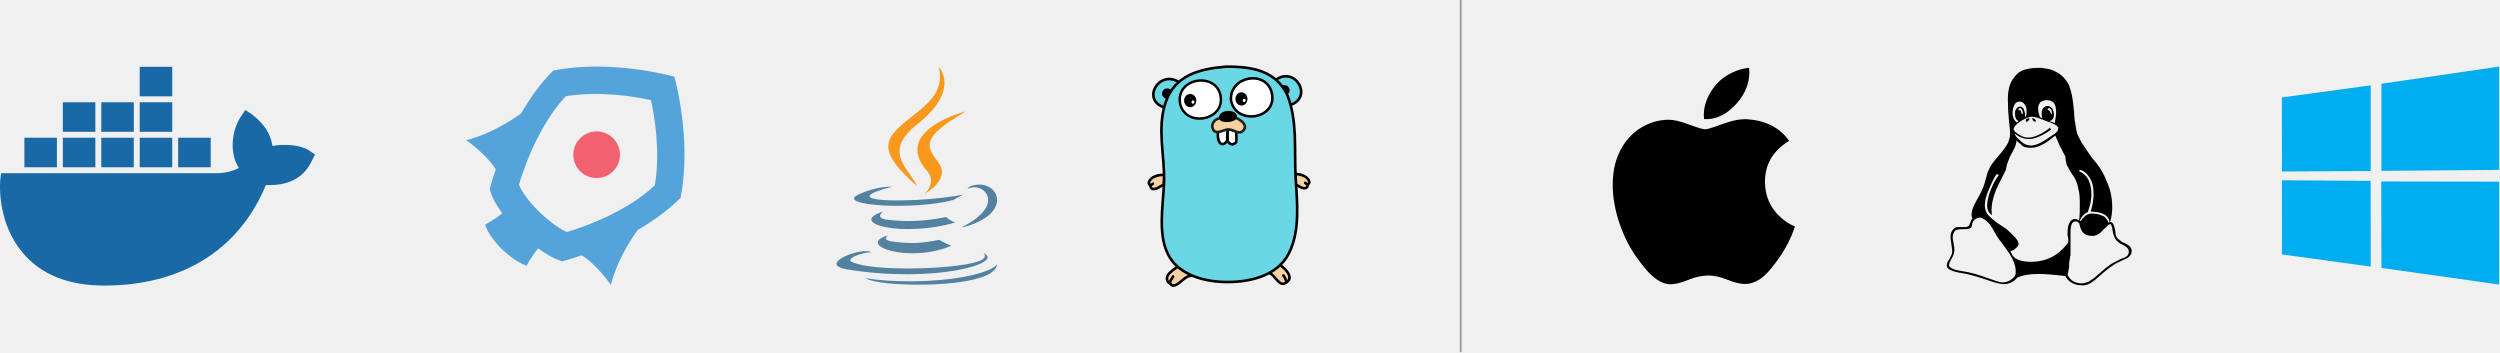
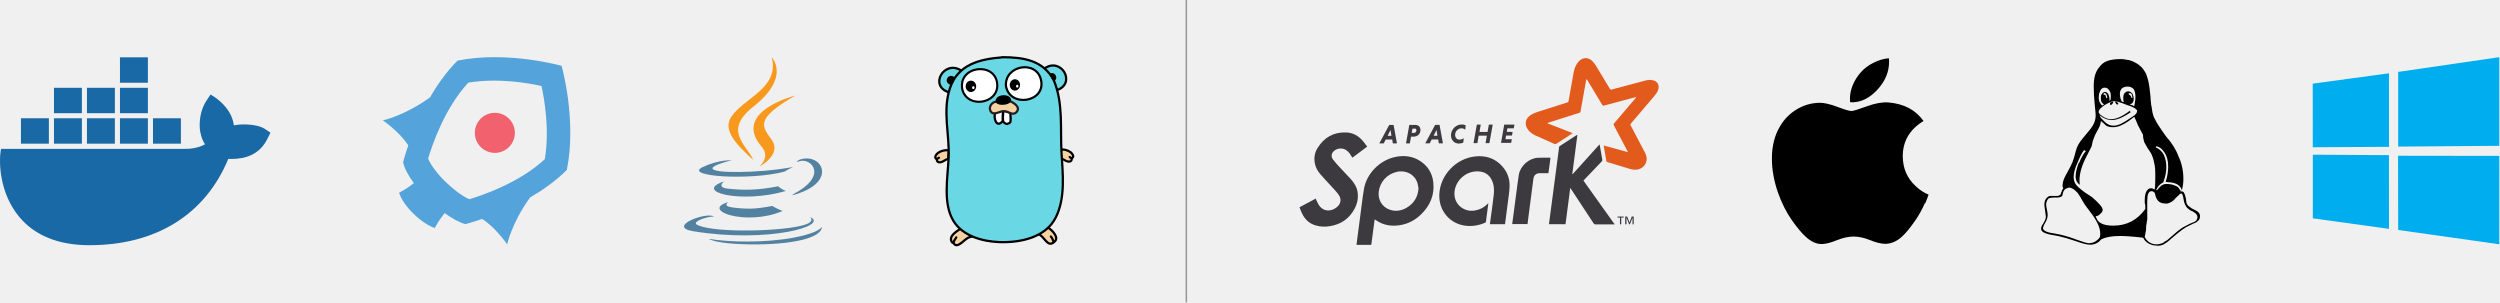
- <svg xmlns="http://www.w3.org/2000/svg" viewBox="0 0 2854 402">
+ <svg xmlns="http://www.w3.org/2000/svg" viewBox="0 0 3324 402">
  <g fill="none" fill-rule="evenodd">
-     <path stroke="#979797" stroke-width="2" d="M1667.498 1v400" stroke-linecap="square" />
-     <path fill="#F6D2A2" stroke="#000" stroke-width="3" d="M1313.214 211.355c.36 7.415 7.768 3.984 11.123 1.666 3.185-2.2 4.116-.37 4.396-4.71.184-2.85.512-5.71.35-8.57-4.816-.43-10.05.71-14 3.59-2.035 1.48-5.85 6.2-1.866 8.05" stroke-linecap="round" />
-     <path fill="#C6B198" stroke="#000" stroke-width="3" d="M1313.214 211.355c1.078-.402 2.22-.686 2.952-1.66" stroke-linecap="round" />
-     <path fill="#6AD7E5" stroke="#000" stroke-width="3" d="M1330.334 123.012c-28.39-7.983-7.28-44.098 15.518-29.244l-15.518 29.244zm126.13-31.954c22.47-15.783 42.775 19.826 16.66 28.785l-16.66-28.785z" stroke-linecap="round" />
-     <path fill="#F6D2A2" stroke="#000" stroke-width="3" d="M1461.296 302.62c5.708 3.532 16.14 14.21 7.578 19.39-8.227 7.532-12.83-8.268-20.05-10.458 3.108-4.223 7.05-8.074 12.472-8.93z" stroke-linecap="round" />
-     <path stroke="#000" stroke-width="3" d="M1468.874 322.008c-1.27-2.523-1.695-5.47-3.814-7.504" stroke-linecap="round" />
-     <path fill="#F6D2A2" stroke="#000" stroke-width="3" d="M1359.328 314.69c-6.7 1.036-10.47 7.08-16.055 10.15-5.263 3.136-7.276-1.006-7.75-1.847-.825-.377-.756.35-2.03-.932-4.877-7.69 5.084-13.32 10.272-17.15 7.225-1.46 11.753 4.8 15.562 9.78z" stroke-linecap="round" />
-     <path stroke="#000" stroke-width="3" d="M1335.524 322.992c.254-2.934 2.58-4.9 3.69-7.38" stroke-linecap="round" />
-     <path fill="#000" fill-rule="nonzero" d="M1331.518 113.037c-3.745-1.98-6.492-4.672-4.202-9.004 2.12-4.01 6.062-3.574 9.807-1.593l-5.605 10.598zm135.69-3.766c3.745-1.98 6.492-4.67 4.2-9-2.117-4.01-6.058-3.57-9.806-1.59l5.608 10.6h-.003z" />
-     <path fill="#F6D2A2" stroke="#000" stroke-width="3" d="M1492.988 210.413c-.36 7.415-7.768 3.984-11.123 1.667-3.187-2.202-4.12-.372-4.397-4.716-.184-2.855-.514-5.71-.353-8.576 4.816-.433 10.053.71 14 3.583 2.035 1.48 5.85 6.2 1.867 8.05" stroke-linecap="round" />
-     <path fill="#C6B198" stroke="#000" stroke-width="3" d="M1492.988 210.413c-1.078-.4-2.22-.686-2.952-1.66" stroke-linecap="round" />
-     <path fill="#6AD7E5" stroke="#000" stroke-width="3" d="M1400.256 76.058c28.42 0 55.063 4.065 68.95 31.37 12.467 30.605 8.034 63.608 9.935 95.954 1.64 27.773 5.26 59.86-7.63 85.598-13.55 27.076-47.42 33.89-75.33 32.89-21.92-.786-48.39-7.937-60.76-27.96-14.51-23.494-7.64-58.428-6.59-84.568 1.25-30.965-8.39-62.03 1.79-92.326 10.56-31.43 39.02-38.535 69.65-40.96" stroke-linecap="round" />
-     <path fill="#FFF" stroke="#000" stroke-width="2.908" d="M1405.274 114.21c5.102 29.663 53.588 21.82 46.624-8.096-6.245-26.826-48.32-19.4-46.624 8.097" stroke-linecap="round" />
-     <path fill="#FFF" stroke="#000" stroke-width="2.821" d="M1347.333 119.008c6.613 25.824 47.96 19.213 46.4-6.69-1.867-31.025-52.723-25.04-46.4 6.69" stroke-linecap="round" />
-     <path fill="#FFF" stroke="#000" stroke-width="3" d="M1411.123 149.805c.022 3.856.876 8.186.147 12.288-.984 1.86-2.915 2.058-4.58 2.81-2.303-.36-4.238-1.873-5.162-4.026-.59-4.683.22-9.217.37-13.9l9.223 2.828h.01z" stroke-linecap="round" />
-     <g fill-rule="nonzero" transform="translate(1351.522 107.073)">
-       <ellipse cx="7.215" cy="7.723" fill="#000" rx="6.982" ry="7.562" />
-       <ellipse cx="10.39" cy="9.43" fill="#FFF" rx="1.646" ry="1.922" />
+     <path stroke="#979797" stroke-width="2" d="M1577.38 1v400" stroke-linecap="square" />
+     <path fill="#F6D2A2" stroke="#000" stroke-width="3" d="M1245.42 211.35c.36 7.42 7.76 4 11.12 1.67 3.18-2.2 4.12-.37 4.4-4.7.18-2.87.5-5.72.35-8.6-4.9-.42-10.1.72-14.1 3.6-2.1 1.47-5.9 6.2-1.9 8.04" stroke-linecap="round" />
+     <path fill="#C6B198" stroke="#000" stroke-width="3" d="M1245.42 211.35c1.07-.4 2.22-.68 2.95-1.66" stroke-linecap="round" />
+     <path fill="#6AD7E5" stroke="#000" stroke-width="3" d="M1262.54 123c-28.4-7.97-7.28-44.1 15.5-29.23l-15.5 29.24zm126.13-31.94c22.47-15.78 42.77 19.82 16.66 28.78l-16.66-28.78z" stroke-linecap="round" />
+     <path fill="#F6D2A2" stroke="#000" stroke-width="3" d="M1393.5 302.62c5.7 3.53 16.14 14.2 7.58 19.4-8.23 7.52-12.83-8.28-20.06-10.47 3.1-4.22 7.06-8.07 12.48-8.93z" stroke-linecap="round" />
+     <path stroke="#000" stroke-width="3" d="M1401.08 322c-1.27-2.52-1.7-5.46-3.82-7.5" stroke-linecap="round" />
+     <path fill="#F6D2A2" stroke="#000" stroke-width="3" d="M1291.53 314.7c-6.7 1.03-10.47 7.07-16.05 10.14-5.27 3.14-7.28-1-7.76-1.85-.82-.4-.75.3-2.02-1-4.88-7.7 5.08-13.4 10.27-17.2 7.22-1.5 11.75 4.8 15.56 9.8z" stroke-linecap="round" />
+     <path stroke="#000" stroke-width="3" d="M1267.73 323c.25-2.94 2.58-4.9 3.7-7.4" stroke-linecap="round" />
+     <path fill="#000" fill-rule="nonzero" d="M1263.72 113.04c-3.74-1.98-6.5-4.67-4.2-9 2.12-4.02 6.06-3.58 9.8-1.6l-5.6 10.6zm135.7-3.77c3.73-1.98 6.48-4.67 4.2-9-2.13-4-6.07-3.58-9.82-1.6l5.6 10.6z" />
+     <path fill="#F6D2A2" stroke="#000" stroke-width="3" d="M1425.2 210.4c-.37 7.43-7.78 4-11.13 1.68-3.2-2.2-4.12-.37-4.4-4.72-.18-2.85-.5-5.7-.35-8.57 4.8-.5 10.05.7 14 3.5 2.03 1.5 5.85 6.2 1.86 8" stroke-linecap="round" />
+     <path fill="#C6B198" stroke="#000" stroke-width="3" d="M1425.2 210.4c-1.1-.4-2.23-.67-2.96-1.65" stroke-linecap="round" />
+     <path fill="#6AD7E5" stroke="#000" stroke-width="3" d="M1332.46 76.06c28.42 0 55.06 4.06 68.95 31.37 12.5 30.6 8.1 63.6 10 95.95 1.7 27.77 5.3 59.86-7.6 85.6-13.5 27.08-47.4 33.9-75.3 32.9-21.9-.8-48.4-7.95-60.7-27.97-14.5-23.4-7.6-58.4-6.5-84.5 1.3-30.9-8.4-62 1.8-92.3 10.6-31.4 39.1-38.5 69.7-40.9" stroke-linecap="round" />
+     <path fill="#FFF" stroke="#000" stroke-width="2.91" d="M1337.48 114.2c5.1 29.67 53.58 21.83 46.62-8.1-6.24-26.8-48.32-19.4-46.62 8.1" stroke-linecap="round" />
+     <path fill="#FFF" stroke="#000" stroke-width="2.82" d="M1279.54 119c6.6 25.83 47.95 19.22 46.4-6.68-1.87-31.03-52.73-25.04-46.4 6.7" stroke-linecap="round" />
+     <path fill="#FFF" stroke="#000" stroke-width="3" d="M1343.33 149.8c.02 3.86.87 8.2.14 12.3-.98 1.85-2.9 2.05-4.58 2.8-2.3-.36-4.3-1.87-5.2-4.02-.6-4.7.2-9.22.3-13.9l9.2 2.83z" stroke-linecap="round" />
+     <g fill-rule="nonzero" transform="translate(1283.724 107.073)">
+       <ellipse cx="7.21" cy="7.72" fill="#000" rx="6.98" ry="7.56" />
+       <ellipse cx="10.39" cy="9.43" fill="#FFF" rx="1.65" ry="1.92" />
    </g>
-     <g fill-rule="nonzero" transform="translate(1409.902 105.19)">
-       <ellipse cx="7.331" cy="7.723" fill="#000" rx="6.865" ry="7.562" />
-       <ellipse cx="10.454" cy="9.43" fill="#FFF" rx="1.619" ry="1.922" />
+     <g fill-rule="nonzero" transform="translate(1342.104 105.19)">
+       <ellipse cx="7.33" cy="7.72" fill="#000" rx="6.87" ry="7.56" />
+       <ellipse cx="10.45" cy="9.43" fill="#FFF" rx="1.62" ry="1.92" />
    </g>
-     <path fill="#FFF" stroke="#000" stroke-width="3" d="M1391.172 149.385c-3.046 7.382 1.7 22.145 9.964 11.256-.59-4.68.22-9.21.37-13.9l-10.334 2.65z" stroke-linecap="round" />
+     <path fill="#FFF" stroke="#000" stroke-width="3" d="M1323.37 149.4c-3.04 7.37 1.7 22.13 9.97 11.24-.6-4.68.22-9.22.37-13.9l-10.3 2.65z" stroke-linecap="round" />
    <g fill-rule="nonzero">
-       <path fill="#F6D2A2" stroke="#231F20" stroke-width="3" d="M1392.214 135.168c-5.677.484-10.318 7.235-7.366 12.575 3.91 7.073 12.635-.626 18.07.096 6.254.12 11.38 6.61 16.403 1.17 5.59-6.05-2.4-11.95-8.65-14.58l-18.45.73z" stroke-linecap="round" />
-       <path fill="#000" d="M1391.5 134.872c-.42-9.835 18.332-11.065 20.547-2.832 2.21 8.21-19.624 10.118-20.547 2.83-.737-5.824 0 0 0 0v.002z" />
+       <path fill="#F6D2A2" stroke="#231F20" stroke-width="3" d="M1324.42 135.17c-5.68.48-10.32 7.23-7.37 12.57 3.9 7.08 12.63-.62 18.07.1 6.25.13 11.38 6.6 16.4 1.17 5.6-6-2.4-11.9-8.65-14.5l-18.45.8z" stroke-linecap="round" />
+       <path fill="#000" d="M1323.7 134.87c-.42-9.83 18.33-11.06 20.55-2.83 2.2 8.2-19.62 10.12-20.55 2.83-.73-5.82 0 0 0 0z" />
    </g>
    <g fill-rule="nonzero">
-       <path fill="#5382A1" d="M1014.063 268.63s-9.504 5.528 6.765 7.398c19.71 2.246 29.785 1.924 51.506-2.185 0 0 5.71 3.58 13.686 6.677-48.693 20.87-110.202-1.213-71.957-11.9v.01zm-5.95-27.243s-10.66 7.89 5.622 9.574c21.055 2.18 37.683 2.35 66.456-3.19 0 0 3.98 4.04 10.24 6.24-58.87 17.22-124.44 1.36-82.31-12.62v.01z" />
-       <path fill="#F8981D" d="M1058.275 195.202c11.998 13.813-3.153 26.243-3.153 26.243s30.465-15.727 16.474-35.42c-13.067-18.363-23.088-27.488 31.162-58.95 0 0-85.154 21.265-44.483 68.128" />
-       <path fill="#5382A1" d="M1122.675 288.774s7.034 5.795-7.746 10.28c-28.12 8.513-116.99 11.084-141.68.338-8.88-3.862 7.76-9.218 13-10.343 5.45-1.19 8.58-.97 8.58-.97-9.88-6.95-63.8 13.65-27.4 19.55 99.27 16.09 180.97-7.26 155.22-18.87m-104.03-75.6s-45.21 10.74-16.01 14.63c12.33 1.65 36.9 1.28 59.8-.64 18.71-1.58 37.49-4.94 37.49-4.94s-6.6 2.82-11.37 6.08c-45.91 12.07-134.59 6.46-109.06-5.89 21.59-10.44 39.15-9.26 39.15-9.26m81.09 45.32c46.66-24.25 25.09-47.56 10.03-44.42-3.7.76-5.34 1.43-5.34 1.43s1.36-2.15 3.98-3.08c29.79-10.48 52.7 30.89-9.62 47.28 0 0 .72-.65.94-1.23" />
-       <path fill="#F8981D" d="M1071.596 76.268s25.845 25.853-24.513 65.608c-40.382 31.893-9.208 50.075-.017 70.85-23.572-21.267-40.87-39.99-29.264-57.413 17.033-25.577 64.223-37.978 53.794-79.045" />
-       <path fill="#5382A1" d="M1023.22 324.223c44.795 2.868 113.583-1.59 115.212-22.786 0 0-3.13 8.035-37.02 14.416-38.234 7.2-85.39 6.356-113.357 1.75 0 0 5.725 4.74 35.166 6.63v-.01z" />
+       <path fill="#5382A1" d="M968.58 268.63s-9.5 5.53 6.77 7.4c19.7 2.24 29.78 1.92 51.5-2.2 0 0 5.7 3.6 13.7 6.7-48.7 20.86-110.2-1.22-71.97-11.9zm-5.95-27.24s-10.66 7.8 5.62 9.5c21.06 2.1 37.7 2.3 66.46-3.2 0 0 4 4 10.3 6.2-58.9 17.2-124.4 1.3-82.3-12.7z" />
+       <path fill="#F8981D" d="M1012.8 195.2c12 13.8-3.16 26.25-3.16 26.25s30.47-15.73 16.47-35.43c-13-18.36-23-27.48 31.2-58.95 0 0-85.1 21.27-44.5 68.13" />
+       <path fill="#5382A1" d="M1077.2 288.77s7.03 5.8-7.75 10.28c-28.1 8.52-117 11.1-141.68.34-8.87-3.9 7.77-9.3 13-10.4 5.46-1.2 8.58-1 8.58-1-9.87-7-63.8 13.6-27.4 19.5 99.3 16.1 180.98-7.3 155.23-18.9M973.15 213s-45.2 10.75-16 14.65c12.32 1.65 36.9 1.3 59.8-.64 18.7-1.5 37.5-4.9 37.5-4.9s-6.6 2.9-11.38 6.1c-45.9 12.1-134.6 6.5-109.06-5.9 21.6-10.4 39.2-9.2 39.2-9.2m81.1 45.3c46.7-24.2 25.1-47.5 10.1-44.4-3.7.8-5.3 1.4-5.3 1.4s1.4-2.1 4-3.1c29.8-10.4 52.7 30.9-9.6 47.3 0 0 .8-.6 1-1.2" />
+       <path fill="#F8981D" d="M1026.1 76.27s25.86 25.85-24.5 65.6c-40.38 31.9-9.2 50.08-.02 70.86-23.57-21.27-40.86-40-29.26-57.42 17.03-25.5 64.22-37.9 53.8-79" />
+       <path fill="#5382A1" d="M977.74 324.22c44.8 2.87 113.58-1.6 115.2-22.78 0 0-3.12 8.03-37 14.4-38.24 7.2-85.4 6.37-113.37 1.76 0 0 5.73 4.74 35.17 6.63z" />
    </g>
-     <g fill-rule="nonzero" transform="translate(532.228 76)">
-       <path fill="#54A3DA" d="M165.176 249.21s5.898-28.492 30.558-62.69c17.14-9.902 34.328-22.037 48.887-36.593 13.47-66.75-6.97-138.367-6.97-138.367S166.03-8.87 99.29 4.59c-14.568 14.565-26.692 31.754-36.6 48.887C28.485 78.132 0 84.03 0 84.03s22.783 15.644 33.776 33.394c-4.68 13.506-6.882 22.205-6.882 22.205 1.777 8.33 7.05 18.05 14.326 27.86-5.027 3.98-10.915 8.12-17.315 11.59-.765.42-1.55.82-2.33 1.22 5.493 18.11 29.75 40.93 47.417 47.07.36-.71.733-1.41 1.113-2.1 3.565-6.57 7.842-12.61 11.92-17.73 9.9 7.18 19.575 12.53 27.548 14.75 0 0 8.708-2.2 22.207-6.88 17.744 10.99 33.39 33.78 33.39 33.78l.006-.01zm-50.345-60.333c-10.16-4.402-23.65-15.24-32.85-24.445-12.44-12.438-19.18-23.032-21.76-29.626 4.37-14.883 21.15-66.328 53.38-100.91 38.87-6.59 79.59.5 97.32 4.406 3.9 17.715 11.01 58.447 4.4 97.314-34.37 32.06-85.06 48.736-100.48 53.268l.01-.007z" />
-       <circle cx="148.901" cy="100.636" r="26.621" fill="#F1616E" />
+     <g fill-rule="nonzero" transform="translate(509.063 76)">
+       <path fill="#54A3DA" d="M165.18 249.2s5.9-28.48 30.55-62.68c17.14-9.9 34.33-22.04 48.9-36.6 13.45-66.74-6.98-138.36-6.98-138.36S166.03-8.87 99.3 4.6C84.7 19.15 72.6 36.33 62.7 53.47 28.47 78.13 0 84.03 0 84.03s22.78 15.64 33.78 33.4c-4.7 13.5-6.9 22.2-6.9 22.2 1.8 8.33 7.06 18.05 14.34 27.86-5.03 3.9-10.92 8.1-17.3 11.5l-2.34 1.2c5.5 18.1 29.74 40.9 47.4 47 .37-.7.74-1.4 1.13-2.1 3.6-6.6 7.9-12.6 12-17.8 9.9 7.2 19.6 12.5 27.6 14.7 0 0 8.7-2.2 22.2-6.9 17.8 11 33.4 33.8 33.4 33.8zm-50.35-60.32c-10.16-4.4-23.65-15.24-32.85-24.45C69.54 152 62.8 141.4 60.2 134.8c4.38-14.88 21.16-66.32 53.4-100.9 38.86-6.6 79.58.5 97.3 4.4 3.9 17.72 11 58.45 4.4 97.32-34.37 32.06-85.06 48.73-100.48 53.26z" />
+       <circle cx="148.9" cy="100.64" r="26.62" fill="#F1616E" />
    </g>
-     <path fill="#1869A5" fill-rule="nonzero" d="M203.382 190.986h37.13v-33.75h-37.13v33.75zm-43.88 0h37.123v-33.75h-37.12v33.75h-.003zm-43.89 0h37.12v-33.75h-37.12v33.75zm-43.893 0h37.14v-33.75H71.74v33.75h-.026zm-43.89 0h37.14v-33.75H27.85v33.75h-.017zm43.91-40.506h37.12v-33.75H71.74v33.75zm43.88 0h37.13v-33.75h-37.13v33.75zm43.88 0h37.12v-33.75H159.5v33.75h-.002zm0-40.5h37.12V76.227H159.5v33.755h-.002zm192.57 61.33c-8.12-5.424-26.75-7.43-41.09-4.716-1.85-13.51-9.38-25.212-23.07-35.8l-7.87-5.254-5.25 7.877c-6.73 10.14-10.09 24.188-8.99 37.66.49 4.74 2.05 13.227 6.92 20.68-4.88 2.617-14.51 6.226-27.2 5.98H1.39l-.484 2.83c-2.295 13.538-2.245 55.78 25.184 88.255C46.942 313.486 78.2 326 118.998 326c88.443 0 153.877-40.712 184.52-114.717 12.053.236 37.996.07 51.322-25.394.346-.59 1.146-2.12 3.474-6.94l1.273-2.65-7.495-5h-.02z" />
-     <path fill="#000" fill-rule="nonzero" d="M2044.71 269.98c-3.736 8.627-8.157 16.57-13.28 23.87-6.98 9.955-12.697 16.845-17.102 20.67-6.83 6.282-14.147 9.498-21.982 9.68-5.625 0-12.41-1.6-20.305-4.846-7.92-3.232-15.2-4.833-21.86-4.833-6.98 0-14.46 1.61-22.47 4.84-8.02 3.25-14.48 4.94-19.42 5.11-7.51.32-15-2.98-22.48-9.94-4.77-4.16-10.74-11.29-17.88-21.4-7.67-10.79-13.98-23.31-18.92-37.57-5.29-15.41-7.94-30.33-7.94-44.78 0-16.55 3.58-30.82 10.74-42.78 5.63-9.61 13.12-17.19 22.5-22.75 9.37-5.56 19.5-8.39 30.41-8.58 5.97 0 13.8 1.85 23.52 5.48 9.7 3.64 15.93 5.49 18.66 5.49 2.04 0 8.96-2.15 20.69-6.46 11.09-3.99 20.45-5.64 28.12-4.99 20.78 1.68 36.39 9.87 46.77 24.63-18.58 11.26-27.77 27.03-27.59 47.26.17 15.76 5.89 28.87 17.12 39.28 5.09 4.84 10.78 8.57 17.11 11.22-1.37 3.98-2.82 7.79-4.36 11.45zm-47.654-187.517c0 12.35-4.512 23.883-13.506 34.557-10.853 12.69-23.98 20.02-38.218 18.864-.18-1.482-.286-3.04-.286-4.68 0-11.856 5.16-24.545 14.327-34.92 4.577-5.254 10.397-9.62 17.455-13.106 7.042-3.432 13.704-5.33 19.97-5.655.182 1.65.258 3.302.258 4.94zm327.084 55.622c0 .822-.82.822-.82.822h-.824c-.822 0-.822-.822-1.645-1.644 0 0-.82-.823-.82-1.645 0-.823 0-.823.82-.823l1.65.823c.83.822 1.65 1.645 1.65 2.467m-14.8-8.224c0-4.11-1.64-6.57-4.11-6.57 0 0 0 .83-.82.83v1.65h2.47c0 1.65.83 2.47.83 4.11h1.65m28.79-4.11c1.65 0 2.47 1.65 3.29 4.11h1.65c-.82-.82-.82-1.64-.82-2.46s0-1.64-.82-2.46c-.82-.82-1.64-1.64-2.46-1.64 0 0-.82.83-1.64.83 0 .82.82.82.82 1.64m-24.67 13.16c-.82 0-.82 0-.82-.82s0-1.64.82-2.46c1.65 0 2.47-.82 2.47-.82.83 0 .83.83.83.83 0 .82-.82 1.64-2.47 3.29h-.82m-9.05-.83c-3.29-1.64-4.11-4.11-4.11-8.22 0-2.47 0-4.11 1.65-5.76.82-1.64 2.47-2.47 4.11-2.47 1.64 0 2.47.82 4.11 2.47.82 2.47 1.64 4.94 1.64 7.4v1.65h.82v-.82c.83 0 .83-1.64.83-4.93 0-2.47 0-4.93-1.64-7.4-1.64-2.47-3.29-4.11-6.58-4.11-2.46 0-4.93 1.65-5.75 4.12-1.64 3.29-1.97 5.76-1.97 9.87 0 3.29 1.15 6.58 4.44 9.87.82-.82 1.65-.82 2.47-1.64m102.79 115.95c.83 0 .83-.33.83-1.07 0-1.81-.82-3.95-3.29-6.33-2.47-2.47-6.58-4.03-11.51-4.69-.82-.08-1.65-.08-1.65-.08-.82-.16-.82-.16-1.64-.16-.82-.08-2.47-.243-3.29-.41 2.47-7.65 3.29-14.39 3.29-20.31 0-8.225-1.643-13.98-4.933-18.916s-6.58-7.4-10.69-8.23c-.82.82-.82.82-.82 1.646 4.11 1.65 8.22 4.935 10.69 9.87 2.465 5.76 3.29 10.69 3.29 16.45 0 4.603-.825 11.43-4.115 20.15-3.28 1.312-6.57 4.36-9.04 9.124 0 .74 0 1.15.823 1.15 0 0 .82-.74 1.646-2.14 1.64-1.39 2.468-2.79 4.11-4.19 2.47-1.4 4.11-2.14 6.58-2.14 4.11 0 8.22.58 10.69 1.73 3.29 1.07 4.936 2.22 5.76 3.54.82 1.23 1.644 2.385 2.47 3.45 0 1.07.82 1.567.82 1.567m-75.66-119.25c-.82-.82-.82-2.47-.82-4.11 0-3.29 0-4.932 1.645-7.4 1.643-1.64 3.29-2.46 4.933-2.46 2.47 0 4.11 1.65 5.76 3.29.82 2.47 1.64 4.117 1.64 6.58 0 4.11-1.64 6.58-4.93 7.4 0 0 .82.827 1.64.827 1.65 0 2.47.82 4.12 1.64.82-4.93 1.64-8.22 1.64-12.34 0-4.94-.82-8.23-2.47-10.69-2.47-2.47-4.93-3.29-8.22-3.29-2.47 0-4.938.82-7.4 2.46-1.65 2.47-2.47 4.11-2.47 6.58 0 4.11.82 7.4 2.47 10.69.822 0 1.65.82 2.47.82m9.87 13.16c-10.69 7.4-18.917 10.69-25.49 10.69-5.76 0-11.51-2.462-16.45-6.58.82 1.65 1.644 3.29 2.47 4.118l4.93 4.93c3.29 3.29 7.4 4.93 11.51 4.93 5.754 0 12.333-3.29 20.56-9.046l7.4-4.94c1.643-1.65 3.29-3.29 3.29-5.76 0-.83 0-1.65-.825-1.65-.82-1.64-4.93-4.11-13.15-6.58-7.4-3.29-13.16-4.93-16.45-4.93-2.47 0-6.58 1.65-12.34 4.94-4.932 3.29-8.22 6.58-8.22 9.86 0 0 .82.83 1.644 2.47 4.934 4.12 9.87 6.58 14.803 6.58 6.58 0 14.8-3.29 25.49-11.51v1.65c.827 0 .827.82.827.82m18.92 166.12c3.29 6.18 9.046 9.29 15.625 9.29 1.643 0 3.29-.25 4.93-.74 1.64-.33 3.29-.91 4.11-1.567.82-.57 1.646-1.15 2.47-1.81 1.64-.57 1.64-.98 2.465-1.392l13.98-12.09c3.29-2.62 6.58-4.91 10.69-6.9 3.29-1.98 6.58-3.29 8.22-4.03 2.46-.66 4.11-1.65 5.75-2.96.82-1.24 1.64-2.8 1.64-4.77 0-2.39-1.645-4.2-3.29-5.51-1.645-1.32-3.29-2.22-4.93-2.8-1.65-.58-3.29-1.89-5.76-4.11-1.65-2.14-3.29-5.1-4.11-8.97l-.825-4.77c-.82-2.22-.82-3.87-1.65-4.77 0-.25 0-.33-.82-.33s-2.47.74-3.29 2.14c-1.65 1.39-3.29 2.96-4.94 4.6-.82 1.64-3.29 3.12-4.936 4.52-2.46 1.39-4.93 2.13-6.58 2.13-6.57 0-9.86-1.81-12.33-5.34-1.64-2.63-2.47-5.67-3.29-9.126-1.64-1.4-2.46-2.14-4.11-2.14-4.11 0-5.75 4.277-5.75 12.91v25.58c0 .74-.827 2.388-.827 4.937-.82 2.55-.82 5.44-.82 8.71l-1.64 9.13v.14m-92.847 2.815c9.95 3.62 16.036 5.51 18.256 5.51 5.76 0 10.53-2.55 14.48-7.472.82-1.6.82-3.47.82-5.63 0-7.77-4.69-17.6-14.068-29.523l-5.59-7.48c-1.15-1.565-2.55-3.95-4.36-7.157-1.724-3.21-3.29-5.67-4.52-7.4-1.07-1.89-2.8-3.78-5.02-5.675-2.14-1.89-4.6-3.126-7.32-3.78-3.45.66-5.84 1.81-6.99 3.37-1.15 1.564-1.81 3.29-1.97 5.1-.25 1.73-.74 2.88-1.56 3.454-.82.49-2.22.9-4.11 1.31-.41 0-1.15 0-2.22.08h-2.22c-4.36 0-7.32.49-8.88 1.31-2.06 2.382-3.13 5.1-3.13 7.98 0 1.31.33 3.53.98 6.66.66 3.04.99 5.51.99 7.24 0 3.37-.99 6.74-3.05 10.11-2.052 3.54-3.12 6.17-3.12 8.04.83 3.19 6.25 5.433 16.2 6.75 7.65 1.14 16.45 3.535 26.4 7.19zm5.51-101.27c2.96-7.4 5.92-12.33 8.8-15.62-.166-.82-.58-.82-1.235-.82l-.82-.83c-2.39 2.465-5.26 8.22-8.72 16.445-3.45 7.404-5.26 14.23-5.26 19.246 0 3.7.9 6.907 2.55 9.7 1.81 2.71 6.163 6.66 13.07 11.68l8.71 5.67c9.29 8.06 14.23 13.65 14.23 16.94 0 1.73-.83 3.456-3.29 5.347-1.65 1.975-3.87 2.96-5.76 2.96-.17 0-.25.166-.25.58 0 .08.82 1.724 2.55 4.93 3.45 4.686 10.85 6.99 20.72 6.99 18.09 0 32.07-7.4 42.76-22.205 0-4.11 0-6.66-.82-7.73v-3.04c0-5.345.82-9.374 2.466-12.006 1.65-2.63 3.29-3.868 5.76-3.868 1.645 0 3.29.574 4.935 1.81.82-6.33.82-11.84.82-16.78 0-7.486 0-13.65-1.64-19.41-.82-4.935-2.47-9.047-4.11-12.336l-4.934-7.4c-1.65-2.466-2.47-4.93-4.11-7.4-.83-3.29-1.65-5.76-1.65-9.87-2.47-4.11-4.12-8.22-6.58-12.33-1.65-4.11-3.29-8.23-4.94-11.517l-7.4 5.757c-8.22 5.75-14.8 8.22-20.56 8.22-4.93 0-9.04-.82-11.51-4.11l-4.93-4.11c0 2.46-.83 5.75-2.47 9.04l-5.18 9.87c-2.31 5.752-3.54 9.04-3.79 11.51-.33 1.64-.58 3.29-.74 3.29l-6.17 12.33c-6.66 12.337-10.03 23.77-10.03 33.225 0 1.89.16 3.86.49 5.84-3.7-2.55-5.51-6.09-5.51-10.69 0-5.68 1.48-11.93 4.52-19.33zm29.687 101.44c-4.11 4.69-8.71 7.24-15.13 7.24-4.03 0-10.36-1.56-18.91-4.682-8.63-2.96-16.28-5.23-22.94-6.73-.66-.19-2.14-.47-4.52-.85-2.303-.37-4.44-.75-6.33-1.13-1.72-.37-3.7-.92-5.84-1.68-2.05-.65-3.7-1.5-4.93-2.53-1.136-1.04-1.69-2.203-1.69-3.51 0-1.32.28-2.723.84-4.22.53-.91 1.1-1.81 1.68-2.63.573-.91 1.07-1.73 1.4-2.55.49-.74.82-1.48 1.15-2.303.33-.74.66-1.48.82-2.385.16-.83.33-1.65.33-2.47 0-.826-.33-3.29-.99-7.65-.66-4.28-.987-6.99-.987-8.14 0-3.62.82-6.497 2.63-8.55 1.81-2.06 3.53-3.13 5.34-3.13h9.46c.74 0 1.895-.41 3.62-1.4.577-1.316 1.07-2.385 1.4-3.37.41-.99.574-1.73.74-2.06.16-.495.33-.99.49-1.4.33-.58.74-1.235 1.317-1.89-.66-.82-.99-1.89-.99-3.21 0-.9 0-1.73.166-2.22 0-2.96 1.4-7.155 4.36-12.665l2.88-5.18c2.382-4.44 4.192-7.73 5.51-11.02 1.4-3.29 2.88-8.227 4.524-14.806 1.31-5.76 4.44-11.517 9.37-17.27l6.17-7.4c4.274-4.94 7.07-9.05 8.63-12.34 1.567-3.29 2.39-7.4 2.39-10.69 0-1.647-.41-6.58-1.32-14.8-.82-8.23-1.234-16.45-1.234-23.85 0-5.76.49-9.87 1.56-13.98 1.07-4.11 2.96-8.227 5.76-11.51 2.464-3.29 5.75-6.58 10.69-8.22 4.93-1.65 10.69-2.47 17.27-2.47 2.464 0 4.93 0 7.4.82 2.47 0 5.755.82 9.87 2.47 3.29 1.644 6.58 3.29 9.04 5.756 3.29 2.464 5.75 6.58 8.22 10.69 1.646 4.93 3.29 9.87 4.11 16.45.826 4.11.826 8.22 1.65 13.98 0 4.93.82 8.22.82 10.69.82 2.47.82 5.75 1.64 9.87.83 3.29 1.65 6.58 3.29 9.04 1.65 3.29 3.29 6.58 5.76 9.87 2.47 4.11 5.76 8.22 9.05 13.157 7.4 8.23 13.16 17.27 16.45 26.32 4.11 8.225 6.58 18.915 6.58 30.346 0 5.68-.826 11.19-2.47 16.53 1.64 0 2.463.66 3.29 1.81.82 1.15 1.64 3.62 2.462 7.48l.82 6.09c.82 1.81 1.64 3.53 4.11 5.01 1.64 1.48 3.29 2.71 5.76 3.7 1.64.82 4.11 1.97 5.75 3.45 1.64 1.64 2.466 3.37 2.466 5.18 0 2.79-.82 4.85-2.463 6.33-1.65 1.642-3.29 2.8-5.76 3.54-1.65.82-4.94 2.47-9.87 4.79-4.11 2.43-8.222 5.38-12.34 8.88l-8.222 7c-3.29 3.2-6.58 5.51-9.05 6.9-2.47 1.48-5.753 2.22-9.043 2.22l-5.754-.66c-6.58-1.725-10.69-5.01-13.16-10.03-13.16-1.59-23.85-2.38-30.43-2.38-10.69.02-18.92 1.47-24.67 4.34z" />
-     <path fill="#00ADEF" fill-rule="nonzero" d="M2605 111.233l101.384-13.807.044 97.792-101.335.577-.093-84.562zm101.335 95.253l.08 97.878-101.336-13.932-.01-84.603 101.26.65zm12.29-110.867L2853.05 76v117.974l-134.425 1.068V95.62zm134.458 111.78l-.032 117.44-134.42-18.98-.19-98.69 134.65.22z" />
+     <path fill="#1869A5" fill-rule="nonzero" d="M203.38 191h37.13v-33.76h-37.1V191zm-43.88 0h37.13v-33.76H159.5V191zm-43.9 0h37.13v-33.76H115.6V191zm-43.88 0h37.15v-33.76H71.75V191h-.03zm-43.88 0h37.14v-33.76H27.85V191zm43.9-40.52h37.13v-33.75H71.75v33.75zm43.88 0h37.13v-33.75h-37.13v33.75zm43.88 0h37.13v-33.75H159.5v33.75zm0-40.5h37.13V76.22H159.5v33.76zm192.57 61.33c-8.1-5.4-26.74-7.4-41.08-4.7-1.9-13.5-9.4-25.2-23.1-35.8l-7.9-5.2-5.3 7.9c-6.8 10.2-10.1 24.2-9 37.7.5 4.8 2 13.3 6.9 20.7-4.9 2.7-14.5 6.3-27.2 6H1.4l-.5 2.8c-2.3 13.6-2.24 55.8 25.2 88.3 20.83 24.5 52.1 37 92.9 37 88.44 0 153.88-40.7 184.52-114.7 12.05.3 38 .1 51.32-25.4.35-.6 1.15-2.1 3.47-6.9l1.3-2.6-7.5-5z" />
+     <path fill="#000" fill-rule="nonzero" d="M2559.34 269.98c-3.73 8.63-8.15 16.57-13.28 23.87-6.98 9.95-12.7 16.85-17.1 20.67-6.83 6.28-14.15 9.5-21.98 9.68-5.63 0-12.4-1.6-20.3-4.85-7.93-3.23-15.2-4.83-21.87-4.83-6.9 0-14.4 1.6-22.4 4.83-8 3.25-14.5 4.94-19.4 5.1-7.5.33-15-2.98-22.4-9.93-4.7-4.16-10.7-11.3-17.9-21.4-7.6-10.8-13.9-23.3-18.9-37.58-5.3-15.4-7.9-30.33-7.9-44.78 0-16.55 3.6-30.83 10.8-42.8 5.6-9.6 13.1-17.17 22.5-22.74 9.4-5.56 19.5-8.4 30.4-8.58 6 0 13.8 1.85 23.5 5.47 9.7 3.7 15.9 5.5 18.7 5.5 2 0 9-2.1 20.7-6.4 11.1-4 20.5-5.6 28.2-5 20.8 1.7 36.4 9.9 46.8 24.7-18.6 11.3-27.7 27.1-27.6 47.3.2 15.8 5.9 28.9 17.2 39.3 5.1 4.9 10.8 8.6 17.1 11.3-1.4 4-2.8 7.8-4.4 11.5zM2511.7 82.46c0 12.35-4.52 23.9-13.52 34.56-10.85 12.7-23.98 20.02-38.22 18.86-.18-1.48-.28-3.04-.28-4.68 0-11.85 5.16-24.54 14.33-34.92 4.6-5.25 10.4-9.62 17.5-13.1 7.1-3.43 13.7-5.33 20-5.66.2 1.65.3 3.3.3 4.94zm304.76 55.62c0 .83-.83.83-.83.83h-.82c-.8 0-.8-.8-1.6-1.6 0 0-.8-.8-.8-1.6s0-.8.8-.8l1.7.9c.9.8 1.7 1.7 1.7 2.5m-14.8-8.2c0-4.1-1.6-6.5-4.1-6.5 0 0 0 .8-.8.8v1.6h2.5c0 1.7.8 2.5.8 4.1h1.7m28.8-4.1c1.6 0 2.5 1.7 3.3 4.1h1.7c-.8-.8-.8-1.6-.8-2.4 0-.8 0-1.7-.8-2.5s-1.6-1.6-2.5-1.6c0 0-.8.9-1.6.9 0 .8.9.8.9 1.6m-24.7 13.2c-.8 0-.8 0-.8-.8s0-1.6.9-2.5c1.7 0 2.5-.8 2.5-.8.9 0 .9.9.9.9 0 .8-.8 1.7-2.5 3.3h-.8m-9-.8c-3.3-1.6-4.1-4.1-4.1-8.2 0-2.5 0-4.1 1.6-5.7.9-1.6 2.5-2.4 4.1-2.4 1.7 0 2.5.9 4.1 2.5.9 2.5 1.7 5 1.7 7.4v1.7h.8v-.9c.9 0 .9-1.7.9-5 0-2.5 0-4.9-1.7-7.4-1.6-2.5-3.3-4.1-6.6-4.1-2.4 0-4.9 1.7-5.7 4.1-1.6 3.3-2 5.8-2 9.9 0 3.3 1.2 6.6 4.5 9.9.8-.8 1.6-.8 2.5-1.7M2900 254.5c.8 0 .8-.3.8-1.04 0-1.8-.8-3.93-3.3-6.3-2.4-2.5-6.5-4.04-11.5-4.7-.8-.1-1.6-.1-1.6-.1-.8-.14-.8-.14-1.6-.14-.85-.06-2.5-.2-3.3-.4 2.45-7.64 3.3-14.4 3.3-20.3 0-8.2-1.67-13.95-4.96-18.9-3.3-4.9-6.6-7.4-10.7-8.2-.8.8-.8.8-.8 1.64 4.1 1.6 8.2 4.9 10.7 9.85 2.5 5.8 3.3 10.7 3.3 16.5 0 4.6-.8 11.4-4.1 20.2-3.3 1.3-6.6 4.4-9.1 9.2 0 .7 0 1.2.8 1.2 0 0 .8-.7 1.66-2.1 1.62-1.4 2.45-2.8 4.1-4.2 2.46-1.4 4.1-2.1 6.6-2.1 4.1 0 8.2.6 10.7 1.8 3.3 1.1 4.9 2.2 5.74 3.5.8 1.2 1.6 2.4 2.4 3.5 0 1 .8 1.5.8 1.5m-76-119.6c-.8-.8-.8-2.5-.8-4.1 0-3.3 0-4.9 1.65-7.4 1.6-1.6 3.3-2.4 4.9-2.4 2.4 0 4.1 1.7 5.7 3.3.8 2.5 1.6 4.1 1.6 6.6 0 4.1-1.7 6.6-5 7.4 0 0 .8.9 1.6.9 1.6 0 2.4.8 4.1 1.7.8-4.9 1.6-8.2 1.6-12.3 0-4.9-.8-8.2-2.5-10.7-2.5-2.4-5-3.2-8.3-3.2-2.5 0-5 .8-7.4 2.5-1.7 2.5-2.5 4.1-2.5 6.6 0 4.1.8 7.4 2.4 10.7.8 0 1.7.8 2.5.8m9.9 13.2c-10.7 7.4-19 10.7-25.5 10.7-5.8 0-11.5-2.4-16.5-6.5.8 1.7 1.6 3.3 2.4 4.1l4.9 5c3.3 3.3 7.4 4.9 11.5 4.9 5.8 0 12.4-3.3 20.6-9l7.4-4.9c1.6-1.6 3.3-3.3 3.3-5.7 0-.8 0-1.6-.9-1.6-.8-1.6-4.9-4.1-13.2-6.5-7.4-3.2-13.2-4.9-16.5-4.9-2.5 0-6.6 1.7-12.3 5-5 3.3-8.3 6.6-8.3 9.9 0 0 .8.8 1.6 2.5 4.9 4.1 9.8 6.6 14.8 6.6 6.6 0 14.8-3.3 25.5-11.5v1.6c.8 0 .8.8.8.8m18.9 166.2c3.3 6.2 9 9.3 15.6 9.3 1.6 0 3.3-.3 4.9-.8 1.7-.37 3.3-.9 4.1-1.6.8-.56 1.7-1.1 2.5-1.8 1.6-.57 1.6-1 2.5-1.4l14-12.1c3.3-2.6 6.5-4.9 10.7-6.9 3.2-1.97 6.5-3.3 8.2-4 2.4-.67 4.1-1.66 5.7-2.97.8-1.26 1.6-2.8 1.6-4.8 0-2.4-1.6-4.2-3.3-5.5-1.6-1.3-3.2-2.2-4.9-2.8-1.6-.6-3.3-1.9-5.7-4.1-1.7-2.12-3.3-5.1-4.1-9l-.9-4.8c-.8-2.2-.8-3.8-1.7-4.7 0-.24 0-.32-.8-.32s-2.5.7-3.3 2.1c-1.7 1.4-3.3 3-4.9 4.6-.8 1.7-3.3 3.1-5 4.5-2.5 1.4-5 2.2-6.6 2.2-6.6 0-9.9-1.8-12.3-5.32-1.7-2.6-2.5-5.6-3.3-9.1-1.6-1.4-2.5-2.1-4.1-2.1-4.1 0-5.8 4.3-5.8 12.9v25c0 .8-.8 2.4-.8 4.98-.8 2.6-.8 5.5-.8 8.7l-1.7 9.1v.2m-92.8 2.8c9.96 3.67 16 5.5 18.26 5.5 5.8 0 10.6-2.5 14.5-7.5.8-1.6.8-3.5.8-5.6 0-7.8-4.7-17.6-14-29.5l-5.6-7.5c-1.2-1.53-2.6-3.9-4.4-7.1-1.7-3.2-3.3-5.7-4.5-7.4-1-1.9-2.8-3.8-5-5.7-2.1-1.9-4.6-3.1-7.3-3.78-3.5.7-5.85 1.8-7 3.4-1.15 1.57-1.8 3.3-2 5.1-.2 1.74-.7 2.9-1.54 3.46-.8.5-2.2.9-4.1 1.36h-4.5c-4.3 0-7.3.5-8.84 1.3-2 2.4-3.1 5.1-3.1 8 0 1.3.3 3.5 1 6.7.7 3 1 5.5 1 7.2 0 3.3-1 6.7-3.1 10.1-2.1 3.5-3.1 6.2-3.1 8 .8 3.2 6.2 5.4 16.2 6.7 7.6 1.2 16.4 3.6 26.4 7.2zm5.5-101.22c3-7.4 5.9-12.3 8.8-15.6-.15-.8-.6-.8-1.2-.8l-.87-.85c-2.4 2.5-5.27 8.25-8.7 16.5-3.48 7.4-5.3 14.2-5.3 19.2 0 3.7.9 6.9 2.6 9.7 1.8 2.7 6.2 6.6 13.1 11.6l8.7 5.62c9.3 8.1 14.22 13.7 14.22 17 0 1.7-.9 3.5-3.3 5.4-1.7 2-3.9 3-5.8 3-.1 0-.2.2-.2.6 0 .1.8 1.8 2.5 5 3.5 4.7 10.9 7 20.7 7 18.1 0 32.1-7.4 42.8-22.2 0-4.1 0-6.7-.8-7.7v-4c0-5.3.8-9.3 2.43-12 1.7-2.6 3.3-3.8 5.8-3.8 1.7 0 3.3.6 5 1.8.8-6.3.8-11.8.8-16.7 0-7.5 0-13.6-1.6-19.4-.8-4.9-2.5-9-4.1-12.3l-4.9-7.4c-1.64-2.4-2.5-4.9-4.1-7.4-.83-3.3-1.65-5.7-1.65-9.8-2.5-4.2-4.2-8.3-6.6-12.4-1.7-4.1-3.3-8.3-5-11.5l-7.4 5.7c-8.2 5.7-14.8 8.2-20.57 8.2-5 0-9.1-.8-11.5-4.1l-5-4.2c0 2.5-.8 5.8-2.5 9l-5.2 9.8c-2.3 5.7-3.5 9-3.75 11.5-.32 1.6-.6 3.3-.73 3.3l-6.2 12.3c-6.7 12.3-10 23.7-10 33.2 0 1.9.1 3.8.5 5.8-3.7-2.6-5.6-6.1-5.6-10.7 0-5.7 1.5-11.9 4.5-19.3zm29.7 101.4c-4.1 4.7-8.7 7.3-15.13 7.3-4 0-10.4-1.6-18.9-4.7-8.6-2.93-16.3-5.2-23-6.7-.6-.2-2.1-.5-4.5-.86-2.3-.4-4.4-.73-6.3-1.1-1.7-.3-3.7-.9-5.8-1.6-2-.65-3.7-1.5-4.9-2.53-1.1-1-1.7-2.2-1.7-3.5 0-1.3.3-2.7.9-4.2.55-.9 1.1-1.8 1.7-2.6.6-.9 1.1-1.7 1.4-2.5.5-.74.85-1.5 1.2-2.3.3-.74.63-1.5.8-2.4.16-.8.33-1.63.33-2.46 0-.8-.3-3.26-1-7.6-.65-4.3-1-7-1-8.15 0-3.6.8-6.5 2.7-8.58 1.8-2.03 3.54-3.1 5.35-3.1h9.5c.8 0 1.9-.4 3.65-1.4.6-1.3 1.1-2.4 1.4-3.4.4-1 .6-1.7.8-2.04.1-.48.3-.97.5-1.4.3-.56.7-1.2 1.3-1.88-.7-.8-1-1.9-1-3.2 0-.9 0-1.75.2-2.25 0-2.96 1.4-7.15 4.4-12.66l2.9-5.2c2.4-4.5 4.2-7.77 5.5-11.06 1.4-3.3 2.9-8.23 4.5-14.8 1.3-5.77 4.4-11.53 9.4-17.3l6.1-7.4c4.3-4.9 7.1-9 8.63-12.3 1.6-3.3 2.4-7.4 2.4-10.7 0-1.63-.4-6.56-1.3-14.8-.9-8.2-1.3-16.43-1.3-23.83 0-5.8.5-9.9 1.52-14s3-8.3 5.8-11.5c2.5-3.3 5.7-6.6 10.7-8.3 4.9-1.7 10.7-2.5 17.2-2.5 2.5 0 4.95 0 7.4.8 2.5 0 5.77.8 9.9 2.5 3.3 1.6 6.56 3.3 9 5.7 3.3 2.4 5.78 6.5 8.2 10.7 1.7 4.9 3.3 9.8 4.1 16.4.8 4.1.8 8.2 1.68 14 0 4.9.86 8.2.86 10.7.83 2.4.83 5.7 1.65 9.8.8 3.3 1.6 6.6 3.3 9.1 1.6 3.3 3.3 6.6 5.7 9.9 2.5 4.1 5.8 8.2 9.1 13.2 7.4 8.2 13.2 17.2 16.5 26.3 4.1 8.2 6.6 18.9 6.6 30.3 0 5.7-.8 11.2-2.5 16.5 1.66 0 2.5.7 3.3 1.8.8 1.2 1.6 3.6 2.5 7.5l.8 6.1c.8 1.8 1.62 3.5 4.1 5 1.63 1.5 3.3 2.7 5.8 3.7 1.6.8 4.1 2 5.7 3.4 1.62 1.7 2.44 3.4 2.44 5.2 0 2.8-.8 4.9-2.4 6.3-1.7 1.6-3.3 2.8-5.8 3.5-1.65.8-4.9 2.5-9.87 4.8-4.1 2.4-8.2 5.4-12.3 8.9l-8.3 7c-3.3 3.2-6.6 5.5-9.08 6.9-2.4 1.5-5.7 2.2-9 2.2l-5.75-.7c-6.5-1.7-10.7-5-13.1-10-13.2-1.6-23.9-2.3-30.5-2.3-10.7 0-18.9 1.4-24.7 4.3z" />
+     <path fill="#00ADEF" fill-rule="nonzero" d="M3075 111.23l101.38-13.8.05 97.8-101.34.57-.1-84.57zm101.34 95.26l.07 97.8-101.3-14v-84.6l101.3.6zm12.3-110.9l134.4-19.6v117.9l-134.4 1V95.6zm134.44 111.8l-.03 117.4-134.43-19-.18-98.7 134.64.2z" />
+     <path fill="#E25A1C" d="M2164.67 202.65c-.4-.88-.6-1.32-.82-1.75-6-11.4-11.96-22.78-18-34.14-.62-1.14-.54-1.82.3-2.8 9.52-11.12 19-22.3 28.48-33.45.33-.3.63-.8.76-1.5l-8.4 2.2c-11.5 3.1-23 6.1-34.5 9.2-1.1.3-1.6 0-2.1-.9-6.5-10.9-13.1-21.8-19.7-32.7-.4-.5-.7-1.1-1.5-1.6l-1.6 8.8-5.5 30.8c-.2 1.1-.5 2.2-.6 3.4-.1 1.1-.7 1.5-1.6 1.8-13.6 4.3-27.1 8.6-40.7 12.9-.6.2-1.2.5-1.8 1L2091 177c-.4.3-.66.56-.96.75-6.94 4.48-13.88 8.94-20.8 13.45-.8.53-1.48.6-2.4.2-8.3-3.74-16.6-7.4-24.9-11.1-3.7-1.66-7.06-3.87-9.67-7.06-5.9-7.2-4.7-15.4 3.16-20.46 2.56-1.63 5.47-2.86 8.4-3.8 13.27-4.34 26.6-8.5 39.93-12.7 1.1-.35 1.62-.85 1.82-2.06 1.8-10.28 3.63-20.55 5.48-30.8 1-5.5 1.54-11.14 4.2-16.17 1.04-1.92 2.27-3.8 3.7-5.43 5.3-5.9 12.7-6.1 18.3-.53 1.9 1.9 3.5 4.1 4.9 6.4 6.18 10 12.24 20.1 18.27 30.3.7 1.2 1.35 1.4 2.67 1 14.87-4 29.74-7.9 44.6-11.9 3.1-.8 6.2-1.1 9.34-.5 6.86 1.3 9.86 6.5 7.54 13.1-1.03 3-2.85 5.5-4.9 7.9-10.37 12.2-20.73 24.4-31.15 36.6-.85 1-.87 1.7-.28 2.8 6.2 11.7 12.35 23.4 18.53 35.2 1.5 2.8 2.6 5.7 2.66 8.9.06 7.3-5.3 13.3-12.6 14.4-4.1.6-7.9-.3-11.7-1.5-9.32-2.9-18.66-5.7-28-8.5-.86-.3-1.2-.6-1.35-1.5-1.1-6.6-2.3-13.2-3.4-19.7-.1-.2 0-.4 0-.8l32.1 8.8" />
+     <path fill="#3C3A3E" d="M2146.5 298.38c-8.4-.02-16.8-.06-25.2-.02-1.12 0-1.75-.32-2.37-1.27-9.94-15.2-19.94-30.3-29.92-45.5-.3-.5-.6-1-1.2-1.8l-6.3 48.3h-22c.3-2.2.5-4.2.8-6.3 2.2-16.4 4.3-32.8 6.5-49.2 2.1-15.7 4.1-31.4 6.2-47.1.1-.5.4-1.1.8-1.3l22.8-14.7c.1-.1.3-.1.7-.2l-6.8 52.3.3.2 36-39.9 1 5.5c.9 5 1.7 10 2.6 14.9.2 1-.1 1.6-.7 2.3l-23.3 24.4-1 1.1.7 1.1c13.3 18.6 26.5 37.2 39.8 55.8l.9.9v.3m-260.9-48.3c-.3-1.7-.6-4.3-1.3-6.6-3.6-11.4-15.3-17.6-27.4-14.8-13.2 3.1-22.7 13.5-24.1 27-1 10 4.4 19.6 14.4 23.2 8.1 2.9 15.9 1.6 23.1-2.7 9.6-5.8 14.8-14.3 15.5-26.3zm-58.2 42.2c-.6 4.9-1.3 9.5-1.9 14.1l-2.4 18.4c-.1.7-.3 1-1.1 1h-18.1c-.1 0-.3-.1-.6-.2.4-2.9.7-5.8 1.1-8.7l4-30.5c1.6-11.6 2.8-23.3 4.8-34.9 3.5-20.5 20.9-38.1 41.2-42.5 11.8-2.6 23.1-1.4 33.4 5.2 10.3 6.6 16.2 16.2 17.6 28.3 1.9 17.1-4.4 31.3-16.5 43-8 7.7-17.5 12.6-28.5 14.2-11.3 1.7-22-.2-31.5-6.9-.3-.3-.7-.5-1.3-.9zm-9.8-97.2l-19.8 14.8c-1-1.7-2-3.4-3.1-4.9-2.8-4-6.4-7-11.5-7.3-4.3-.3-7.9 1.1-10.8 4.2-2.6 2.9-3 6.9-.5 10.1 2.6 3.5 5.6 6.9 8.6 10.1 4.9 5.4 10.1 10.6 15 16 4.5 5 8.1 10.5 9.2 17.2 1.3 8-.3 15.7-4.1 22.7-7 13-18 20.6-32.6 22.9-6.4 1.1-12.8.9-19.1-1-8.3-2.4-14.1-7.9-17.9-15.6-1.3-2.7-2.4-5.6-3.5-8.5 7.3-3.9 14.3-7.7 21.5-11.5.3.6.4 1.1.7 1.5 1.2 2.4 2.2 5 3.7 7.3 4.5 6.7 11.8 8.7 19.2 5.4 1.9-.9 3.7-2 5.2-3.4 4.7-4.2 5.6-10.1 2.1-15.4-2-3.1-4.6-5.8-7-8.5-5.9-6.5-12-12.8-17.8-19.5-4-4.6-6.7-9.9-7.5-16.1-.9-6.7.4-13 3.9-18.6 8.7-14 21.3-21.3 37.9-20.7 9.5.3 17.1 4.8 23 12.1 1.7 2.2 3.4 4.4 5.2 6.8m161 75.3c-1.1 8.4-2.1 16.4-3.2 24.5 0 .4-.3.9-.7 1.1-16.4 7.6-38 6.5-51.5-8.8-7.2-8.3-10.2-18-9.8-28.9 1.1-25.2 21.9-47.1 46.8-50.1 14.6-1.8 27.3 2.1 37.2 13.4 6.8 7.7 9.9 16.9 9.4 27-.3 6.7-1.3 13.4-2.2 20.1-1.2 9.5-2.4 18.9-3.7 28.4l-.2 1.1h-20c.3-2.2.5-4.3.8-6.4 1.5-10.9 3-21.8 4.3-32.8.8-6.8.3-13.5-2.8-19.8-3.3-6.7-8.8-10.3-16.2-11.1-15.1-1.6-29.4 8.9-32.7 23.8-2.1 9.8 1.3 19.2 9.1 24.4 7.7 5.1 15.8 5.1 24.1 1.8 4.2-1.6 7.8-4.3 11.2-7.8m82.7-60.2l-2.7 20.3c-4.1 0-8.2-.1-12.3 0-3.2 0-6.3 2.1-7.2 5.2-.4 1.2-.5 2.5-.7 3.7l-6.1 46.8-1.5 11.9h-20.4l1.2-8.8 4-30.4c1.2-8.7 2.2-17.5 3.6-26.3 1.9-11.7 13.5-22.1 25.3-22.6 5.7-.3 11.3-.1 17.2-.1" />
+     <path fill="#3C3A3E" fill-rule="nonzero" d="M2170.6 298.25v-8.62h-.06l-3.4 8.62h-1.07l-3.38-8.62h-.1v8.62h-1.7v-10.33h2.6l3.1 7.85 3-7.85h2.6v10.33h-1.7zm-15-8.95v8.95h-1.7v-8.95h-3.24v-1.38h8.17v1.38h-3.24zm-310.63-108.76h5.07l-1.2-7.67-3.87 7.67zm5.86 4.95h-8.42l-2.6 5.2h-5.9l13.2-24.6h5.8l4.5 24.6h-5.5l-.8-5.3zm30.15-14.4h-3l-1 5.6h3c1.8 0 3.24-1.2 3.24-3.5 0-1.5-.9-2.3-2.24-2.3zm-7.27-5h7.9c4.2 0 7 2.4 7 6.7 0 5.3-3.7 8.9-9.1 8.9h-3.4l-1.6 9h-5.1l4.4-24.6zm32.4 14.4h5.1l-1.2-7.7-3.8 7.6zm5.9 4.9h-8.4l-2.7 5.2h-5.9l13.2-24.6h5.8l4.5 24.6h-5.5l-.8-5.3zm33.3 4.3c-1.7.8-3.6 1.2-5.5 1.2-6.5 0-10.6-4.9-10.6-11 0-7.8 6.6-14.4 14.4-14.4 2 0 3.8.4 5.2 1.2l-.7 5.9c-1.1-1.2-2.8-2-5-2-4.4 0-8.4 4-8.4 8.7 0 3.6 2.3 6.4 5.8 6.4 2.2 0 4.3-.9 5.7-2l-.6 5.8m31.4-9.1h-11l-1.7 9.9h-5.1l4.4-24.6h5.2l-1.7 9.7h10.7l1.8-9.7h5.1l-4.4 24.6h-5.1l1.7-9.9m18.8 9.9l4.3-24.6h13.6l-.9 4.9h-8.5l-.8 4.7h7.8l-.9 4.9h-7.8l-.9 4.9h8.5l-.9 4.9h-13.7" />
  </g>
</svg>
